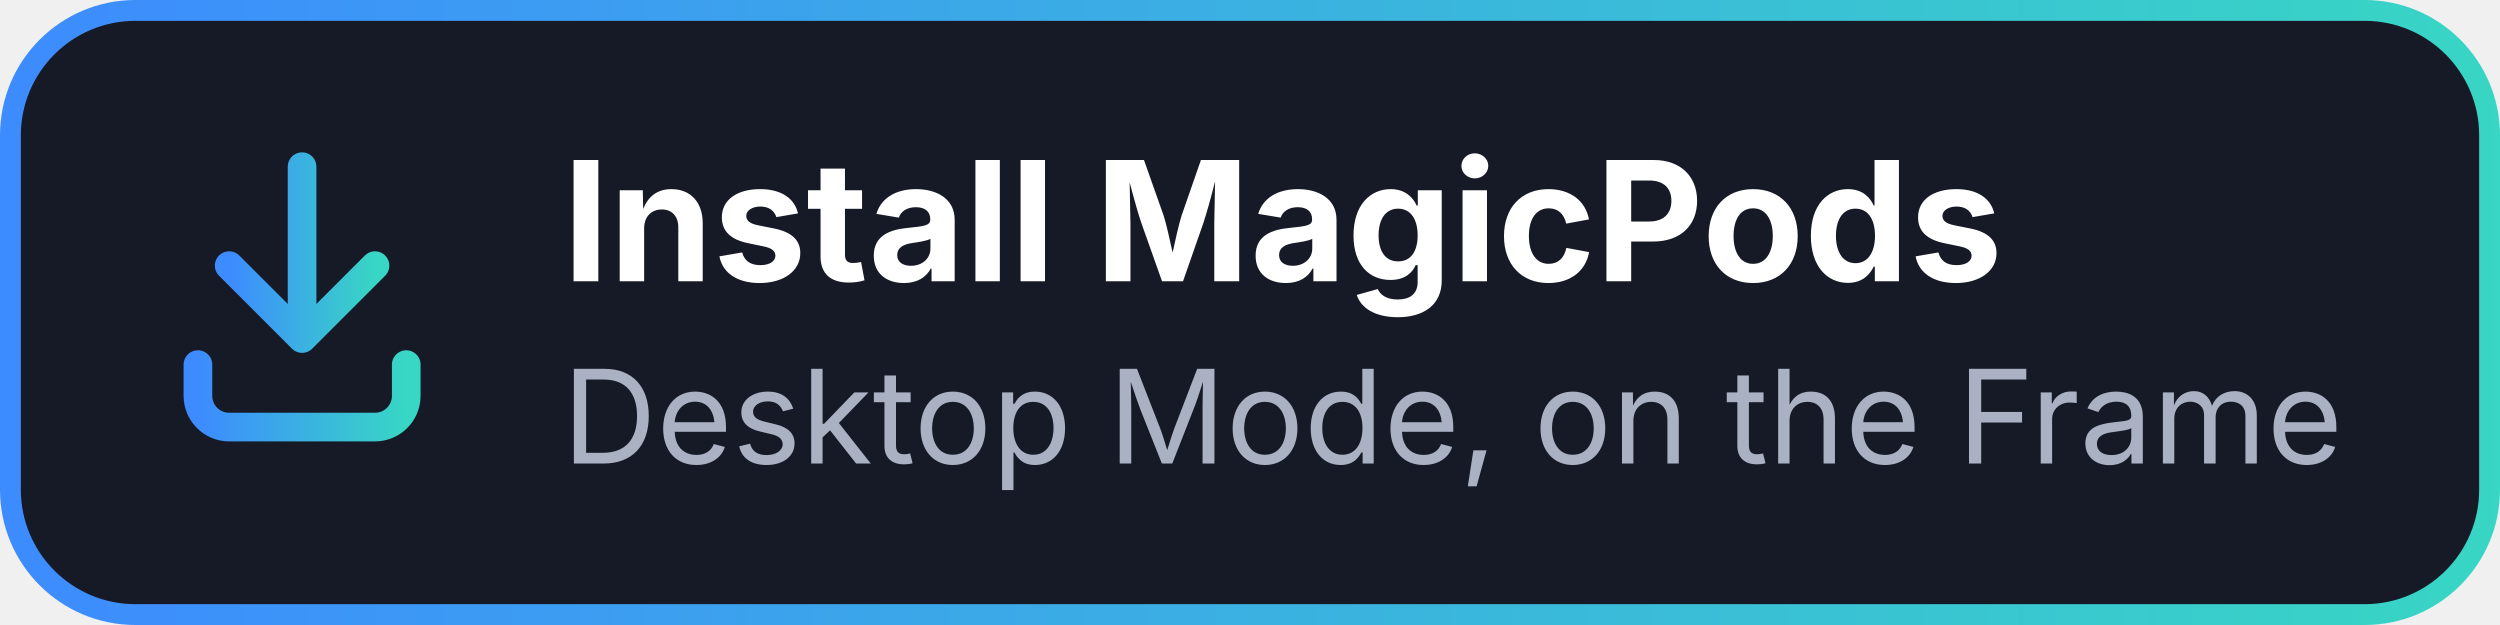
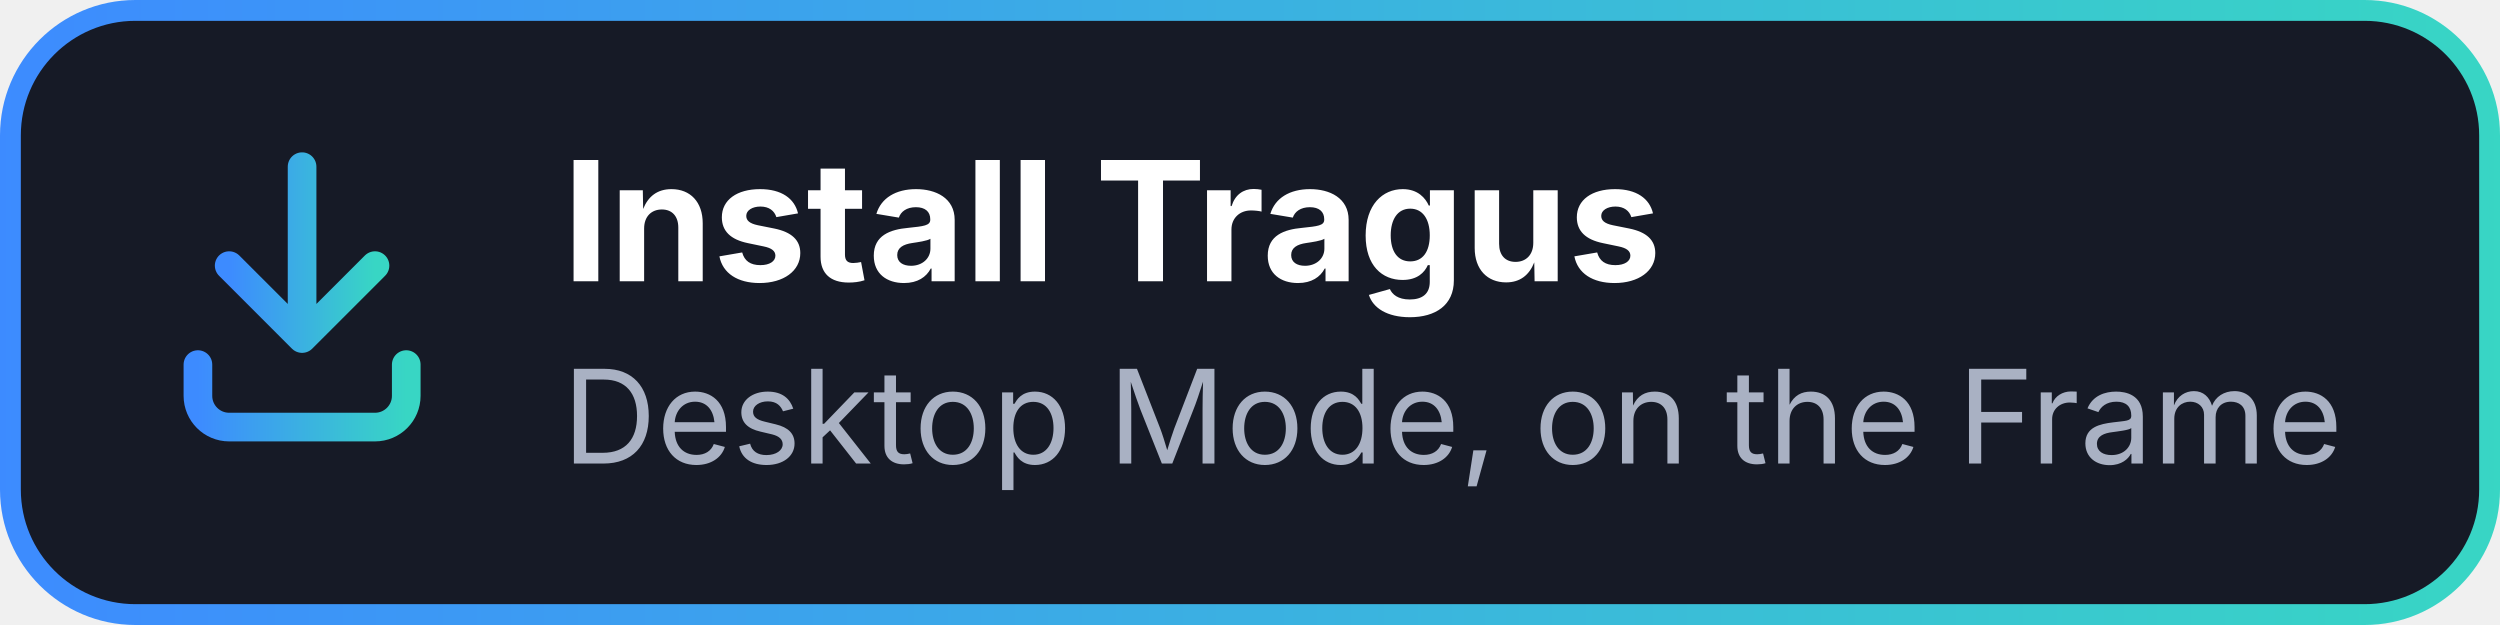
<svg xmlns="http://www.w3.org/2000/svg" viewBox="0 0 240 60" width="240" height="60">
  <defs>
    <linearGradient id="accent" x1="0" y1="0" x2="1" y2="0">
      <stop offset="0" stop-color="#3D8BFF" />
      <stop offset="1" stop-color="#38D6C4" />
    </linearGradient>
  </defs>
  <rect x="1" y="1" width="238" height="58" rx="12" fill="#161A26" stroke="url(#accent)" stroke-width="2" />
  <g fill="none" stroke="url(#accent)" stroke-width="2.75" stroke-linecap="round" stroke-linejoin="round">
    <path d="M29 16V32M22 25.5L29 32.5L36 25.5" />
    <path d="M19 35V38A3 3 0 0 0 22 41H36A3 3 0 0 0 39 38V35" />
  </g>
  <g font-family="Inter, 'Segoe UI', 'Noto Sans', 'DejaVu Sans', Helvetica, Arial, sans-serif">
-     <text x="54" y="27" fill="#FFFFFF" font-size="16" font-weight="700">Install MagicPods</text>
+     <text x="54" y="27" fill="#FFFFFF" font-size="16" font-weight="700">Install Tragus</text>
    <text x="54" y="44.5" fill="#A9B1C3" font-size="12.5">Desktop Mode, on the Frame</text>
  </g>
</svg>
